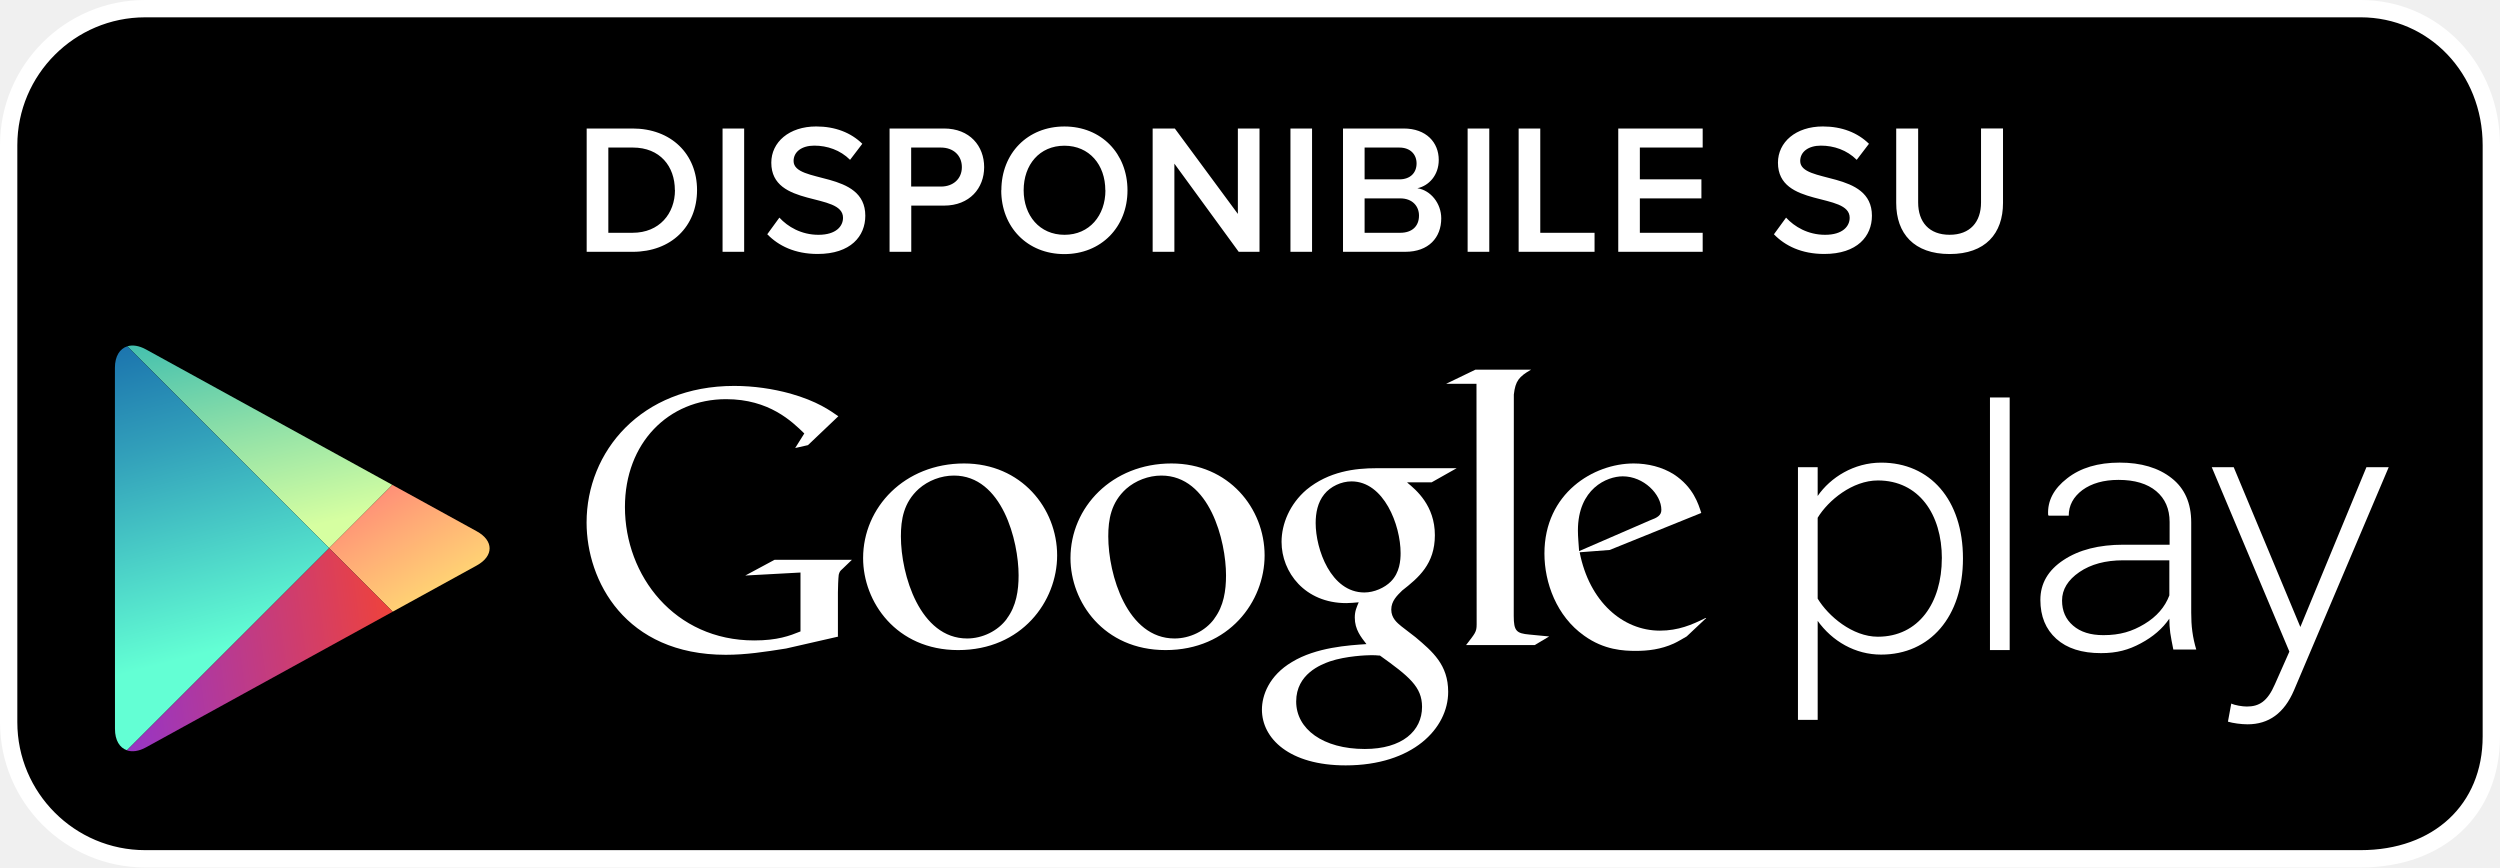
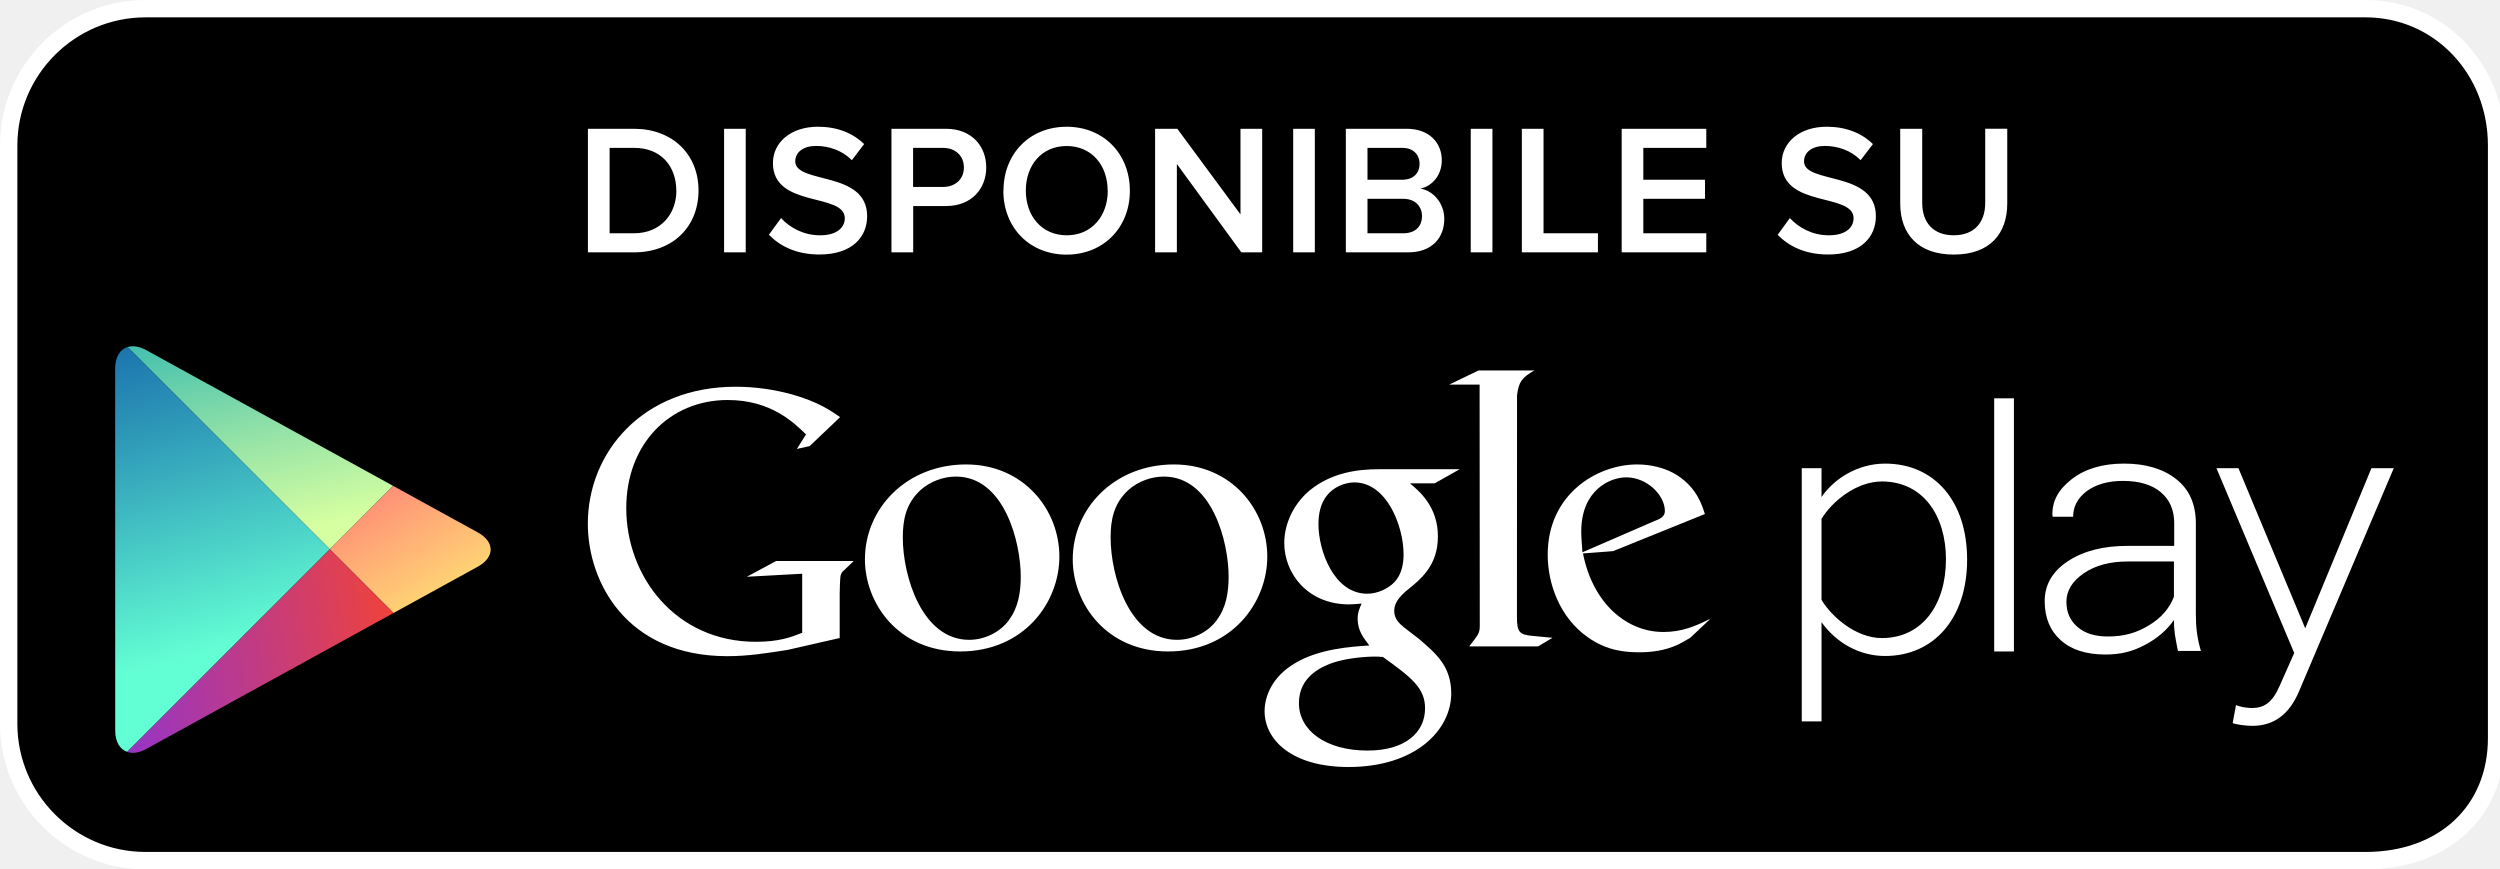
- <svg xmlns="http://www.w3.org/2000/svg" width="216.457" height="75.108" viewBox="0 0 216.457 75.108">
+ <svg xmlns="http://www.w3.org/2000/svg" width="216" height="75" viewBox="0 0 216 75">
  <defs>
    <linearGradient id="a" x1="879.429" x2="856.352" y1="495.527" y2="509.97" gradientUnits="userSpaceOnUse" gradientTransform="matrix(0.7071 0.7071 0.7071 -0.7071 -947.4174 -225.4017)">
      <stop offset="0" stop-color="#D6FFA1" />
      <stop offset=".326" stop-color="#93E2A7" />
      <stop offset="1" stop-color="#00A3B5" />
    </linearGradient>
    <linearGradient id="b" x1="866.01" x2="895.934" y1="507.865" y2="500.043" gradientUnits="userSpaceOnUse" gradientTransform="matrix(0.7071 0.7071 0.7071 -0.7071 -947.4174 -225.4017)">
      <stop offset="0" stop-color="#FF177B" />
      <stop offset=".672" stop-color="#FFA976" />
      <stop offset="1" stop-color="#FFEC73" />
    </linearGradient>
    <linearGradient id="c" x1="882.713" x2="850.268" y1="484.574" y2="503.663" gradientUnits="userSpaceOnUse" gradientTransform="matrix(0.7071 0.7071 0.7071 -0.7071 -947.4174 -225.4017)">
      <stop offset="0" stop-color="#63FFD4" />
      <stop offset=".485" stop-color="#32A0BA" />
      <stop offset=".835" stop-color="#1262A9" />
      <stop offset="1" stop-color="#064AA2" />
    </linearGradient>
    <linearGradient id="d" x1="894.492" x2="874.515" y1="499.728" y2="473.41" gradientUnits="userSpaceOnUse" gradientTransform="matrix(0.7071 0.7071 0.7071 -0.7071 -947.4174 -225.4017)">
      <stop offset="0" stop-color="#FF4521" />
      <stop offset=".341" stop-color="#D43E65" />
      <stop offset=".793" stop-color="#9F36B9" />
      <stop offset="1" stop-color="#8A33DB" />
    </linearGradient>
  </defs>
  <path d="M215.707 63.768c0 6.53-4.797 10.59-11.322 10.59H12.57C6.044 74.36.75 69.062.75 62.532V12.575C.75 6.045 6.043.75 12.57.75h191.814c6.525 0 11.322 5.295 11.322 11.824v51.194z" />
  <path fill="#FFF" d="M204.385 75.108H12.57C5.64 75.108 0 69.466 0 62.53V12.574C0 5.64 5.64 0 12.57 0h191.814c6.77 0 12.072 5.523 12.072 12.574v51.194c0 6.783-4.85 11.34-12.07 11.34zM12.57 1.5C6.468 1.5 1.5 6.468 1.5 12.574V62.53c0 6.108 4.967 11.078 11.07 11.078h191.814c6.324 0 10.572-3.955 10.572-9.84V12.573c0-6.21-4.645-11.074-10.572-11.074H12.57z" />
  <g fill="#FFF">
    <path d="M147.652 53.585l-1.615 1.52c-.37.206-.742.444-1.113.613-1.12.51-2.26.638-3.273.638-1.07 0-2.76-.07-4.49-1.316-2.39-1.688-3.44-4.588-3.44-7.114 0-5.23 4.26-7.798 7.73-7.798 1.22 0 2.47.304 3.48.945 1.69 1.113 2.12 2.562 2.37 3.34l-7.93 3.205-2.6.2c.84 4.29 3.74 6.785 6.95 6.785 1.6 0 2.79-.52 3.88-1.062 0 .01.22-.11.07.05zm-4.787-8.533c.645-.234.98-.438.98-.906 0-1.348-1.524-2.904-3.345-2.904-1.35 0-3.88 1.05-3.88 4.695 0 .57.067 1.176.103 1.78l6.142-2.665z" />
    <path d="M131.064 53.323c0 1.312.234 1.516 1.344 1.617.578.068 1.152.1 1.725.166l-1.248.743h-5.947c.78-1.02.914-1.12.914-1.79v-.76l-.014-20.07h-2.625l2.527-1.22h4.824c-1.045.6-1.357.97-1.492 2.15l-.008 19.14z" />
    <path d="M121.842 41.784c.773.637 2.393 1.988 2.393 4.553 0 2.5-1.41 3.677-2.83 4.792-.438.43-.945.91-.945 1.65 0 .74.51 1.15.877 1.45l1.22.94c1.48 1.25 2.83 2.39 2.83 4.73 0 3.17-3.07 6.37-8.876 6.37-4.88 0-7.25-2.33-7.25-4.83 0-1.22.61-2.94 2.6-4.12 2.1-1.28 4.93-1.45 6.45-1.55-.47-.61-1.01-1.26-1.01-2.3 0-.57.17-.91.34-1.32-.37.03-.74.07-1.08.07-3.58 0-5.6-2.67-5.6-5.3 0-1.56.71-3.28 2.16-4.52 1.93-1.59 4.22-1.86 6.04-1.86h6.96l-2.16 1.22h-2.09zm-2.39 14.98c-.278-.035-.444-.035-.778-.035-.305 0-2.13.06-3.54.54-.748.27-2.907 1.08-2.907 3.47s2.33 4.11 5.94 4.11c3.237 0 4.958-1.56 4.958-3.65-.002-1.73-1.115-2.63-3.674-4.46zm.968-6.41c.78-.778.848-1.855.848-2.467 0-2.427-1.445-6.207-4.252-6.207-.875 0-1.823.438-2.36 1.118-.57.703-.742 1.615-.742 2.492 0 2.26 1.317 6.008 4.217 6.008.85 0 1.76-.41 2.29-.945zm-19.5 5.932c-5.365 0-8.235-4.178-8.235-7.96 0-4.417 3.608-8.198 8.74-8.198 4.96 0 8.068 3.884 8.068 7.962 0 3.98-3.07 8.196-8.574 8.196zm4.22-2.73c.815-1.08 1.013-2.427 1.013-3.74 0-2.973-1.416-8.64-5.6-8.64-1.114 0-2.235.435-3.043 1.145-1.318 1.19-1.553 2.67-1.553 4.12 0 3.34 1.647 8.84 5.737 8.84 1.32 0 2.668-.64 3.445-1.71zm-22.18 2.73c-5.365 0-8.23-4.178-8.23-7.96 0-4.417 3.61-8.198 8.74-8.198 4.957 0 8.06 3.884 8.06 7.962 0 3.98-3.066 8.196-8.57 8.196zm4.22-2.73c.81-1.08 1.013-2.427 1.013-3.74 0-2.973-1.42-8.64-5.6-8.64-1.118 0-2.227.435-3.037 1.145-1.32 1.19-1.554 2.67-1.554 4.12 0 3.34 1.654 8.84 5.737 8.84 1.31 0 2.66-.64 3.44-1.71zm-14.595 1.56L68.06 56.15c-1.832.29-3.478.544-5.22.544-8.728 0-12.052-6.424-12.052-11.45 0-6.14 4.71-11.83 12.778-11.83 1.707 0 3.35.25 4.846.657 2.37.67 3.48 1.49 4.173 1.97l-2.628 2.5-1.108.25.79-1.26c-1.07-1.04-3.04-2.97-6.77-2.97-5 0-8.76 3.8-8.76 9.34 0 5.95 4.3 11.55 11.19 11.55 2.02 0 3.07-.4 4.01-.78v-5.1l-4.78.26 2.53-1.36h6.7l-.82.79c-.22.19-.25.25-.32.507-.04.29-.07 1.203-.07 1.525v3.86zm84.795-1.386v8.596h-1.708V40.452h1.707v2.49c1.11-1.608 3.14-2.886 5.5-2.886 4.23 0 7.08 3.21 7.08 8.294 0 5.05-2.85 8.327-7.09 8.327-2.23.002-4.23-1.147-5.51-2.948zm10.753-5.378c0-3.83-1.998-6.753-5.54-6.753-2.198 0-4.3 1.72-5.214 3.23v7c.91 1.51 3.01 3.3 5.21 3.3 3.54 0 5.54-2.95 5.54-6.79zm4.164 7.932v-21.87h1.707v21.87h-1.707zm20.86 4.626c.364.16.987.263 1.384.263 1.05 0 1.78-.428 2.43-1.936l1.25-2.82-6.72-15.965h1.9l5.77 13.834 5.72-13.834h1.93l-8.2 19.314c-.85 1.99-2.19 2.947-4.02 2.947-.55 0-1.28-.1-1.7-.23l.29-1.574zm-4.985-4.673c-.115-.55-.2-1.03-.264-1.437-.053-.403-.082-.815-.082-1.233-.586.858-1.414 1.573-2.475 2.137-1.05.566-2.06.846-3.44.846-1.66 0-2.95-.41-3.87-1.24-.92-.828-1.38-1.95-1.38-3.37s.67-2.573 2.01-3.454c1.34-.885 3.06-1.324 5.19-1.324h3.99v-1.967c0-1.134-.39-2.023-1.16-2.67-.77-.646-1.86-.975-3.26-.975-1.29 0-2.333.3-3.13.88-.785.595-1.184 1.33-1.184 2.218h-1.745l-.04-.084c-.06-1.195.48-2.246 1.65-3.15 1.153-.905 2.67-1.36 4.54-1.36 1.86 0 3.37.448 4.5 1.342 1.134.886 1.7 2.164 1.7 3.837v7.81c0 .562.024 1.104.097 1.632.07.53.187 1.057.34 1.566h-1.966zm-6.057-1.244c1.45 0 2.49-.323 3.557-.965 1.06-.638 1.777-1.47 2.156-2.475v-3.04h-4c-1.53 0-2.793.338-3.79 1.02-.995.682-1.5 1.505-1.5 2.462 0 .902.317 1.625.956 2.172.637.553 1.508.826 2.62.826z" />
  </g>
  <path fill="none" d="M28.498 47.46l5.476-5.477h-.002l-5.474 5.477L11.02 29.985l17.478 17.478L10.993 64.97l17.505-17.507 5.5 5.5H34" />
  <path fill="url(#a)" d="M33.972 41.983l-21.336-11.73c-.604-.332-1.163-.41-1.615-.27L28.5 47.46l5.472-5.477z" />
  <path fill="url(#b)" d="M34 52.963l7.284-4.005c1.477-.815 1.477-2.143 0-2.954l-7.31-4.02-5.477 5.476L34 52.963z" />
  <path fill="url(#c)" d="M11.02 29.985c-.65.203-1.07.86-1.07 1.854l.005 31.28c0 .98.407 1.63 1.038 1.84L28.5 47.46 11.02 29.984z" />
  <path fill="url(#d)" d="M10.993 64.97c.454.152 1.024.08 1.643-.26L34 52.964l-5.5-5.5L10.992 64.97z" />
  <path fill="#FFF" d="M50.796 21.803V11.126h3.97c3.345 0 5.586 2.21 5.586 5.33 0 3.153-2.24 5.347-5.57 5.347h-3.986zm7.635-5.346c0-2.05-1.28-3.682-3.64-3.682h-2.12v7.38h2.1c2.32 0 3.67-1.666 3.67-3.698zm4.13 5.346V11.126h1.87v10.677h-1.87zm3.86-1.505l1.06-1.456c.72.784 1.89 1.488 3.38 1.488 1.54 0 2.13-.752 2.13-1.473 0-2.24-6.21-.85-6.21-4.77 0-1.777 1.54-3.138 3.89-3.138 1.65 0 3.01.54 3.99 1.5l-1.06 1.39c-.85-.85-1.98-1.23-3.1-1.23-1.09 0-1.79.54-1.79 1.33 0 2 6.21.77 6.21 4.74 0 1.77-1.26 3.31-4.13 3.31-1.964 0-3.39-.71-4.35-1.7zm10.6 1.505V11.126h4.71c2.24 0 3.48 1.52 3.48 3.346 0 1.81-1.25 3.33-3.47 3.33H78.9v4h-1.87zm6.26-7.33c0-1.025-.75-1.697-1.81-1.697h-2.58v3.377h2.58c1.06 0 1.81-.672 1.81-1.68zm3.42 2c0-3.186 2.26-5.522 5.46-5.522 3.19 0 5.46 2.34 5.46 5.53S95.33 22 92.15 22c-3.2 0-5.46-2.338-5.46-5.523zm9 0c0-2.21-1.39-3.857-3.54-3.857-2.16 0-3.53 1.648-3.53 3.857 0 2.192 1.38 3.857 3.54 3.857 2.15 0 3.54-1.665 3.54-3.857zm11.55 5.33l-5.57-7.635v7.635H99.8V11.126h1.92l5.458 7.396v-7.396h1.874v10.677h-1.81zm4.48 0V11.126h1.87v10.677h-1.87zm4.55 0V11.126h5.25c1.97 0 3.04 1.217 3.04 2.722 0 1.328-.86 2.24-1.85 2.45 1.15.175 2.066 1.31 2.066 2.607 0 1.665-1.09 2.897-3.11 2.897h-5.393zm6.37-7.65c0-.785-.54-1.377-1.49-1.377h-3.01v2.753h3.01c.95 0 1.49-.57 1.49-1.38zm.21 4.512c0-.8-.56-1.488-1.62-1.488h-3.09v2.978h3.09c1.01 0 1.62-.56 1.62-1.49zm4.21 3.138V11.126h1.875v10.677h-1.87zm4.417 0V11.126h1.873v9.028h4.7v1.648h-6.58zm8.625 0V11.126h7.31v1.65h-5.44v2.752h5.33v1.648h-5.33v2.978h5.44v1.648h-7.31zm13.47-1.505l1.06-1.456c.72.784 1.89 1.488 3.377 1.488 1.54 0 2.13-.752 2.13-1.473 0-2.24-6.21-.85-6.21-4.77 0-1.777 1.54-3.138 3.89-3.138 1.65 0 3.01.54 3.99 1.5l-1.06 1.39c-.85-.85-1.98-1.23-3.1-1.23-1.09 0-1.793.54-1.793 1.33 0 2 6.21.77 6.21 4.74 0 1.77-1.264 3.31-4.13 3.31-1.967 0-3.393-.71-4.352-1.7zm10.596-2.72v-6.45h1.9v6.4c0 1.696.946 2.8 2.724 2.8 1.773 0 2.72-1.103 2.72-2.8v-6.403h1.903v6.45c0 2.642-1.52 4.42-4.62 4.42-3.09 0-4.627-1.778-4.627-4.42z" />
</svg>
